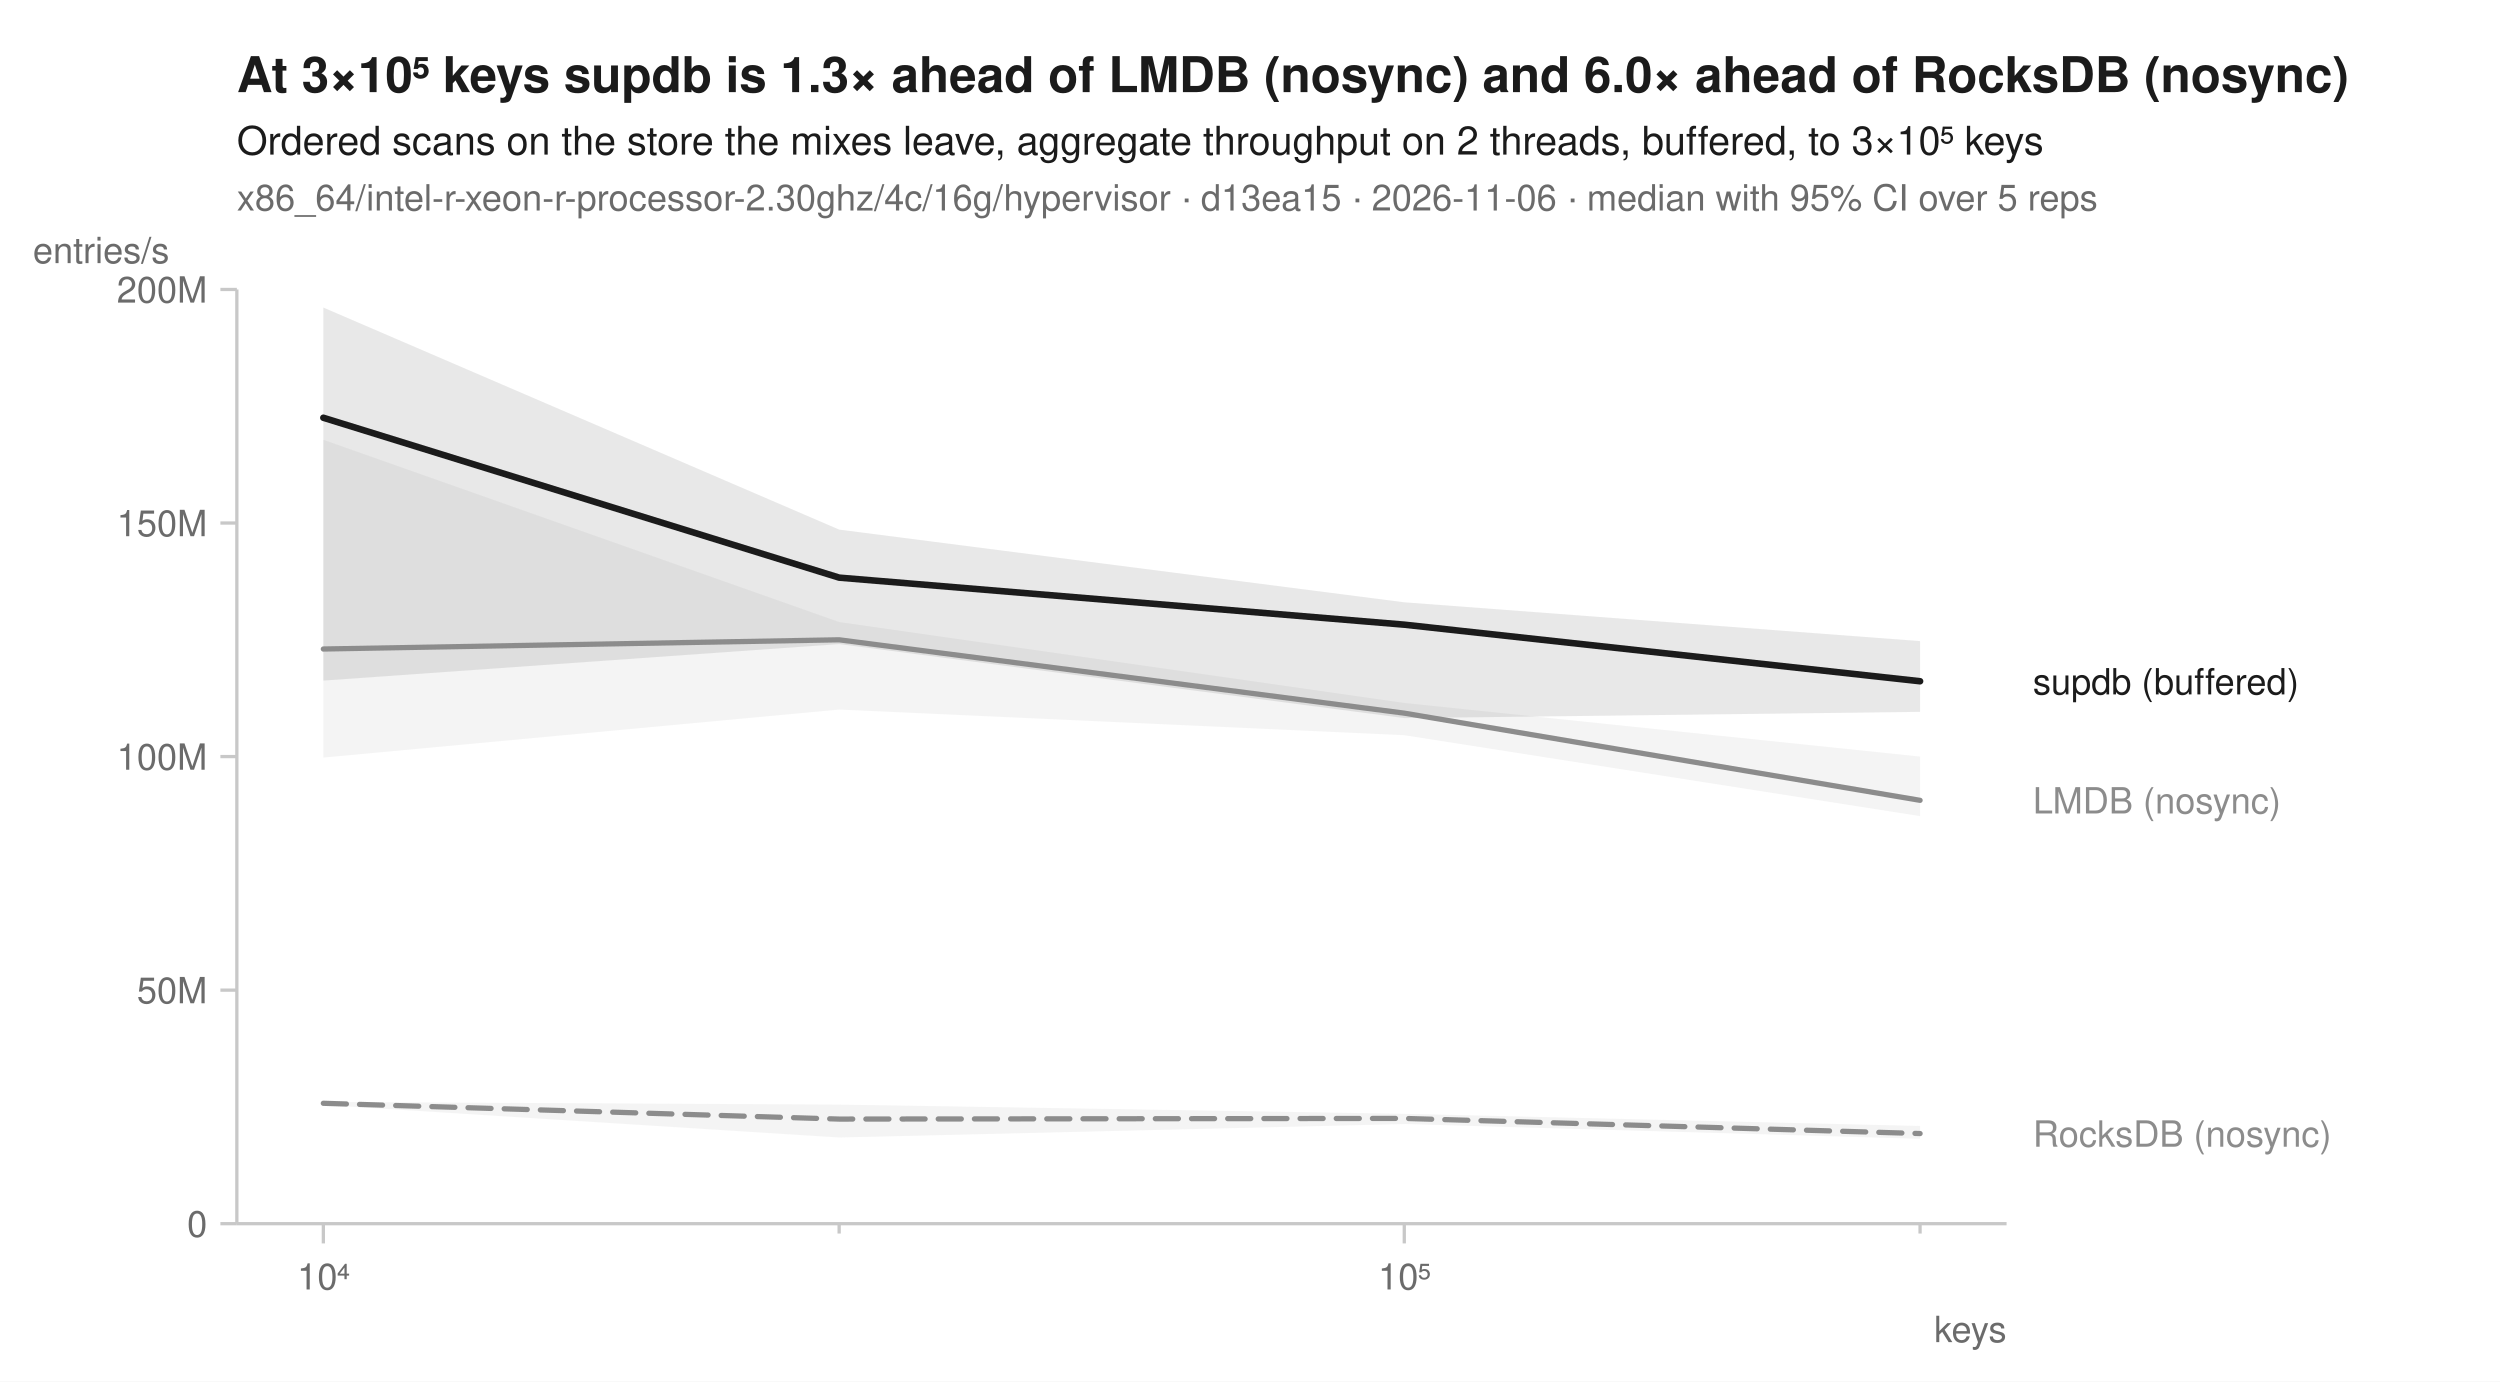
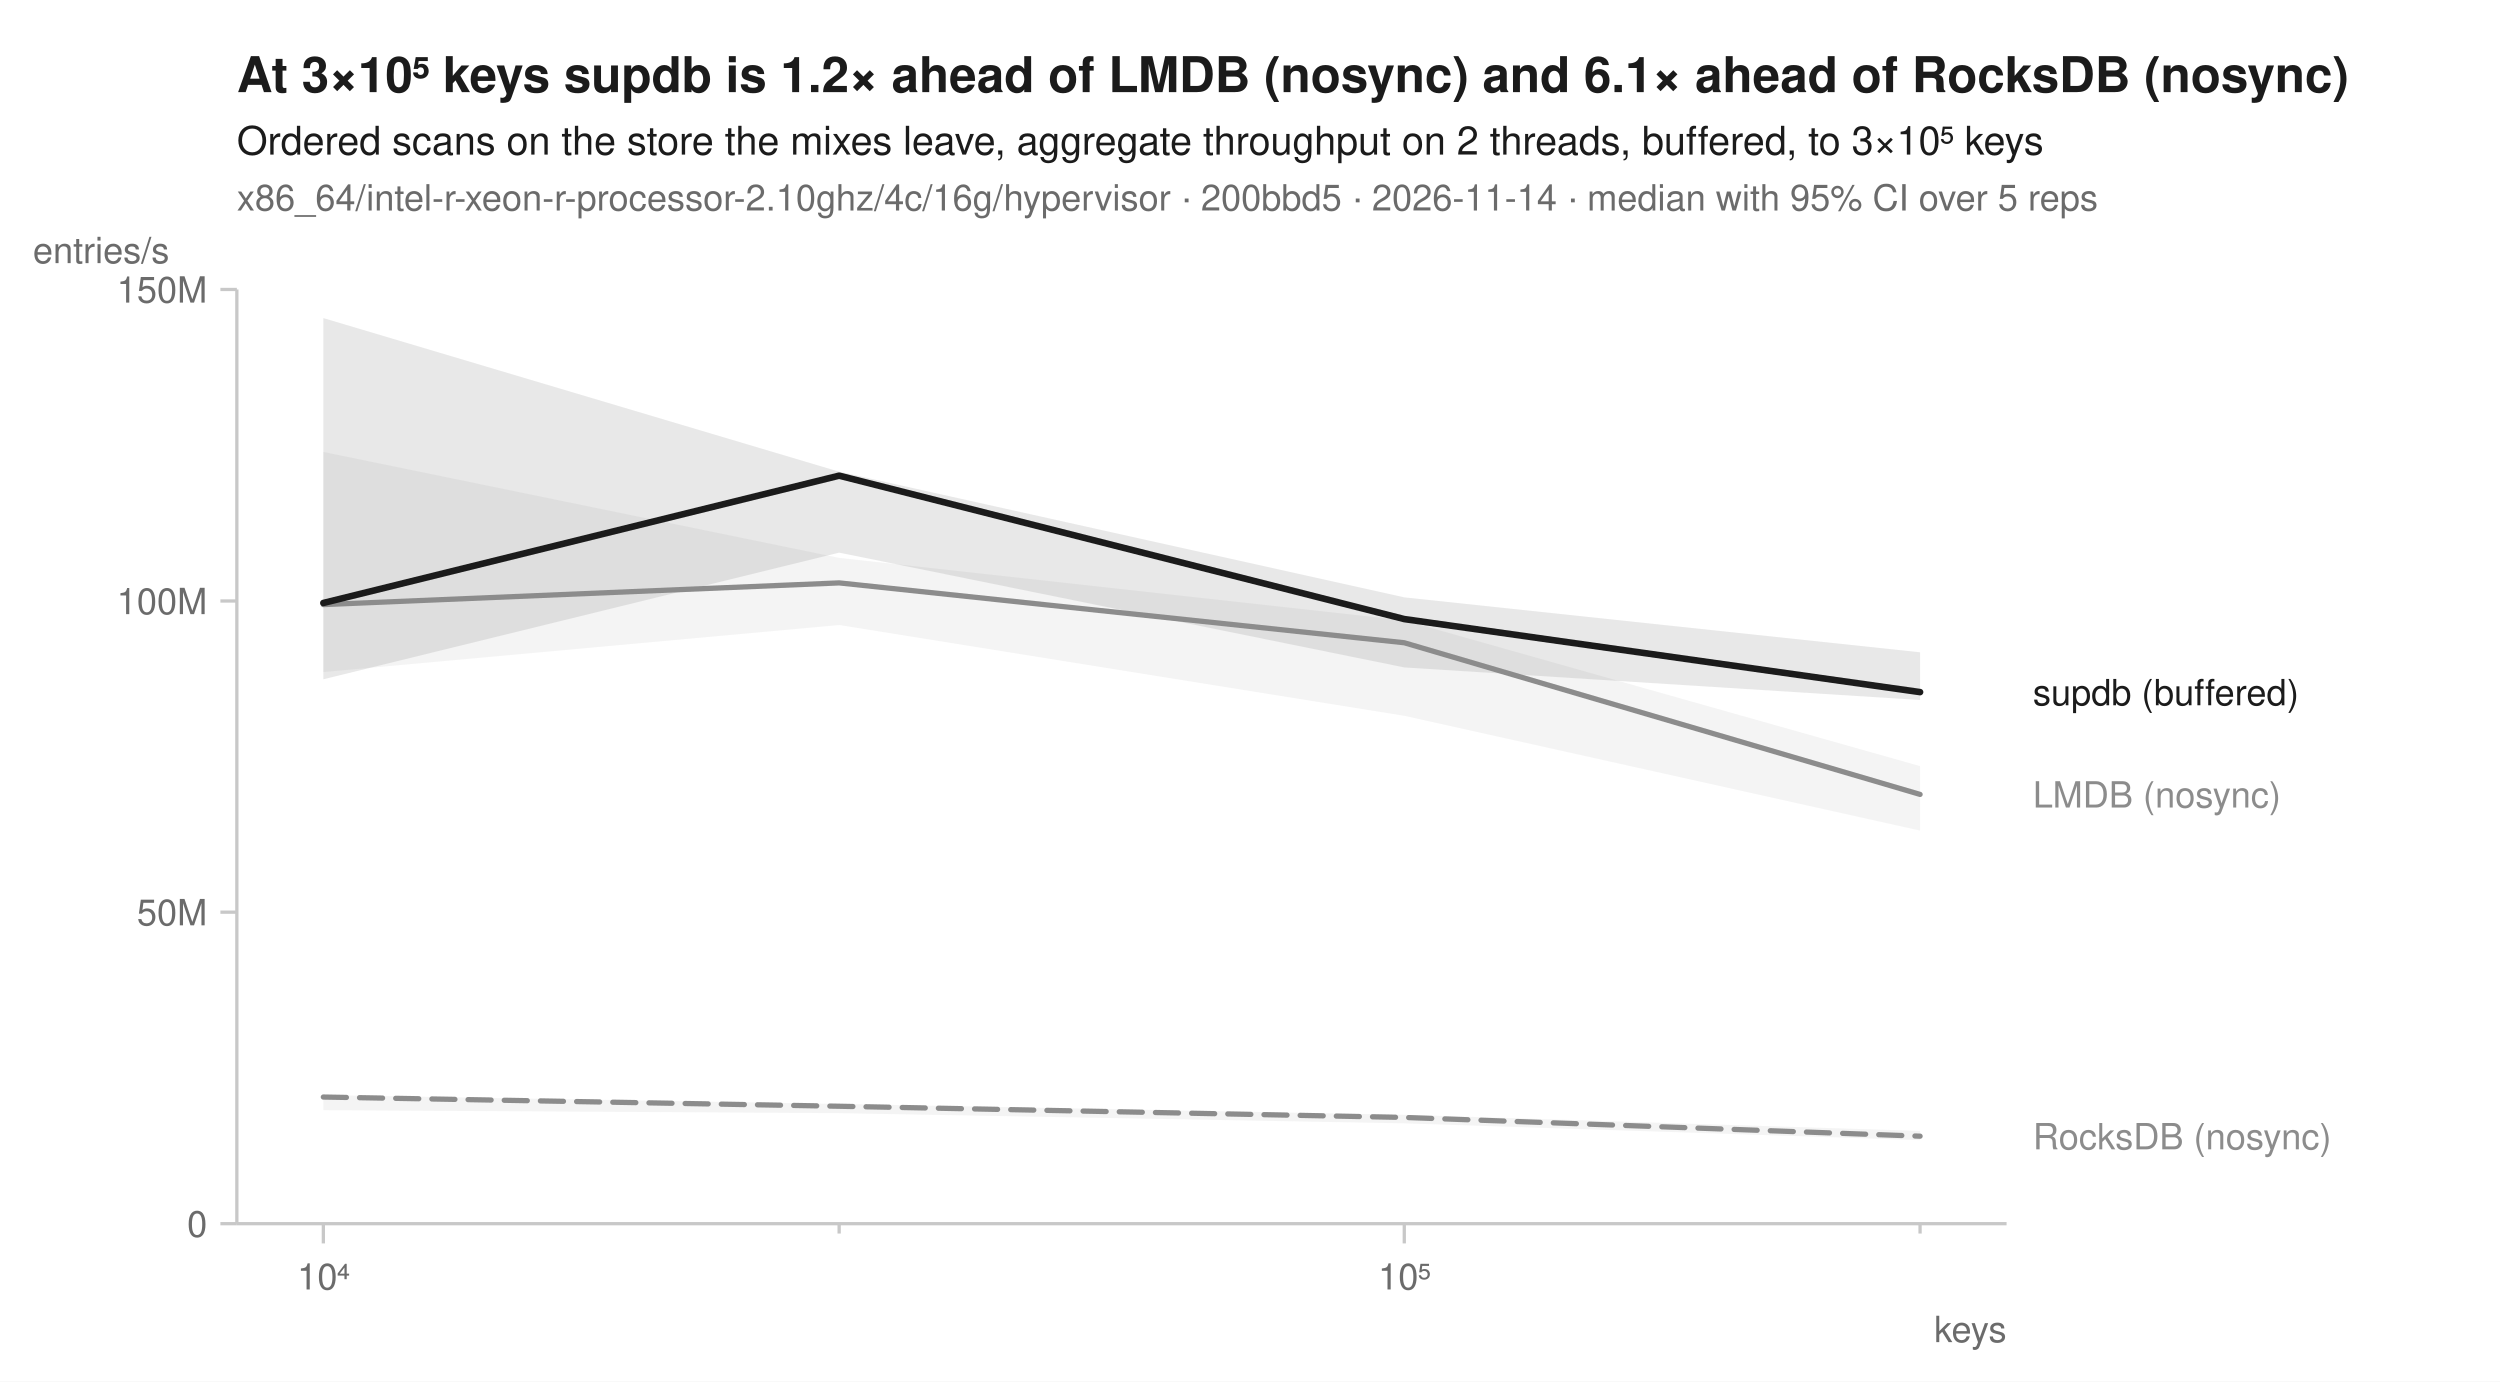
<svg xmlns="http://www.w3.org/2000/svg" width="760" height="420" viewBox="0 0 760 420" font-family="-apple-system, BlinkMacSystemFont, 'Segoe UI', Helvetica, Arial, sans-serif" fill="#1b1b1b">
  <rect width="760" height="420" fill="white" />
-   <text x="72" y="28" font-size="15" font-weight="600">At 3×10⁵ keys supdb is 1.3× ahead of LMDB (nosync) and 6.0× ahead of RocksDB (nosync)</text>
+   <text x="72" y="28" font-size="15" font-weight="600">At 3×10⁵ keys supdb is 1.2× ahead of LMDB (nosync) and 6.1× ahead of RocksDB (nosync)</text>
  <text x="72" y="47" font-size="12">Ordered scans on the store the mixes leave, aggregate throughput on 2 threads, buffered, to 3×10⁵ keys</text>
-   <text x="72" y="64" font-size="11" fill="#6b6b6b">x86_64/intel-r-xeon-r-processor-2.30ghz/4c/16g/hypervisor · d13ea15 · 2026-11-06 · median with 95% CI over 5 reps</text>
+   <text x="72" y="64" font-size="11" fill="#6b6b6b">x86_64/intel-r-xeon-r-processor-2.10ghz/4c/16g/hypervisor · 200bbd5 · 2026-11-14 · median with 95% CI over 5 reps</text>
  <line x1="72" y1="372" x2="610" y2="372" stroke="#c8c8c8" stroke-width="1" />
  <line x1="72" y1="88" x2="72" y2="372" stroke="#c8c8c8" stroke-width="1" />
  <line x1="98.3" y1="372" x2="98.3" y2="378" stroke="#c8c8c8" stroke-width="1" />
  <text x="98.3" y="392" font-size="11" text-anchor="middle" fill="#6b6b6b">10⁴</text>
  <line x1="255.1" y1="372" x2="255.1" y2="375" stroke="#c8c8c8" stroke-width="1" />
  <line x1="426.9" y1="372" x2="426.9" y2="378" stroke="#c8c8c8" stroke-width="1" />
  <text x="426.9" y="392" font-size="11" text-anchor="middle" fill="#6b6b6b">10⁵</text>
  <line x1="583.7" y1="372" x2="583.7" y2="375" stroke="#c8c8c8" stroke-width="1" />
  <text x="610" y="408" font-size="11" text-anchor="end" fill="#6b6b6b">keys</text>
  <line x1="67" y1="372.0" x2="72" y2="372.0" stroke="#c8c8c8" stroke-width="1" />
  <text x="63" y="376.0" font-size="11" text-anchor="end" fill="#6b6b6b">0</text>
-   <line x1="67" y1="301.0" x2="72" y2="301.0" stroke="#c8c8c8" stroke-width="1" />
-   <text x="63" y="305.0" font-size="11" text-anchor="end" fill="#6b6b6b">50M</text>
-   <line x1="67" y1="230.0" x2="72" y2="230.0" stroke="#c8c8c8" stroke-width="1" />
-   <text x="63" y="234.0" font-size="11" text-anchor="end" fill="#6b6b6b">100M</text>
-   <line x1="67" y1="159.0" x2="72" y2="159.0" stroke="#c8c8c8" stroke-width="1" />
-   <text x="63" y="163.0" font-size="11" text-anchor="end" fill="#6b6b6b">150M</text>
+   <line x1="67" y1="277.3" x2="72" y2="277.3" stroke="#c8c8c8" stroke-width="1" />
+   <text x="63" y="281.3" font-size="11" text-anchor="end" fill="#6b6b6b">50M</text>
+   <line x1="67" y1="182.7" x2="72" y2="182.7" stroke="#c8c8c8" stroke-width="1" />
+   <text x="63" y="186.7" font-size="11" text-anchor="end" fill="#6b6b6b">100M</text>
  <line x1="67" y1="88.0" x2="72" y2="88.0" stroke="#c8c8c8" stroke-width="1" />
-   <text x="63" y="92.0" font-size="11" text-anchor="end" fill="#6b6b6b">200M</text>
+   <text x="63" y="92.0" font-size="11" text-anchor="end" fill="#6b6b6b">150M</text>
  <text x="10" y="80" font-size="11" text-anchor="start" fill="#6b6b6b">entries/s</text>
-   <path d="M98.3,335.0 L255.1,335.8 L426.9,338.6 L583.7,342.3 L583.7,346.2 L426.9,341.7 L255.1,345.8 L98.3,335.9 Z" fill="#8c8c8c" fill-opacity="0.10" />
-   <path d="M98.3,133.7 L255.1,189.1 L426.9,213.7 L583.7,230.0 L583.7,248.1 L426.9,223.5 L255.1,215.7 L98.3,230.3 Z" fill="#8c8c8c" fill-opacity="0.10" />
-   <path d="M98.3,93.5 L255.1,161.0 L426.9,183.1 L583.7,194.9 L583.7,216.4 L426.9,218.3 L255.1,195.8 L98.3,206.9 Z" fill="#1b1b1b" fill-opacity="0.10" />
-   <path d="M98.3,335.4 L255.1,340.2 L426.9,340.0 L583.7,344.6 " fill="none" stroke="#8c8c8c" stroke-width="1.6" stroke-linejoin="round" stroke-linecap="round" stroke-dasharray="7,4" />
-   <path d="M98.3,197.3 L255.1,194.5 L426.9,216.8 L583.7,243.3 " fill="none" stroke="#8c8c8c" stroke-width="1.6" stroke-linejoin="round" stroke-linecap="round" />
-   <path d="M98.3,127.0 L255.1,175.6 L426.9,189.9 L583.7,207.1 " fill="none" stroke="#1b1b1b" stroke-width="2" stroke-linejoin="round" stroke-linecap="round" />
-   <text x="618.0" y="211.1" font-size="11" fill="#1b1b1b">supdb (buffered)</text>
-   <text x="618.0" y="247.3" font-size="11" fill="#8c8c8c">LMDB (nosync)</text>
-   <text x="618.0" y="348.6" font-size="11" fill="#8c8c8c">RocksDB (nosync)</text>
+   <path d="M98.3,332.9 L255.1,335.6 L426.9,338.9 L583.7,343.8 L583.7,346.6 L426.9,341.5 L255.1,338.4 L98.3,337.5 Z" fill="#8c8c8c" fill-opacity="0.10" />
+   <path d="M98.3,137.4 L255.1,169.6 L426.9,188.6 L583.7,232.9 L583.7,252.5 L426.9,217.6 L255.1,190.0 L98.3,204.3 Z" fill="#8c8c8c" fill-opacity="0.10" />
+   <path d="M98.3,96.7 L255.1,143.4 L426.9,181.6 L583.7,198.3 L583.7,212.8 L426.9,202.9 L255.1,168.0 L98.3,206.5 Z" fill="#1b1b1b" fill-opacity="0.10" />
+   <path d="M98.3,333.5 L255.1,336.3 L426.9,339.7 L583.7,345.4 " fill="none" stroke="#8c8c8c" stroke-width="1.6" stroke-linejoin="round" stroke-linecap="round" stroke-dasharray="7,4" />
+   <path d="M98.3,183.8 L255.1,177.2 L426.9,195.4 L583.7,241.5 " fill="none" stroke="#8c8c8c" stroke-width="1.6" stroke-linejoin="round" stroke-linecap="round" />
+   <path d="M98.3,183.3 L255.1,144.6 L426.9,188.2 L583.7,210.4 " fill="none" stroke="#1b1b1b" stroke-width="2" stroke-linejoin="round" stroke-linecap="round" />
+   <text x="618.0" y="214.4" font-size="11" fill="#1b1b1b">supdb (buffered)</text>
+   <text x="618.0" y="245.5" font-size="11" fill="#8c8c8c">LMDB (nosync)</text>
+   <text x="618.0" y="349.4" font-size="11" fill="#8c8c8c">RocksDB (nosync)</text>
</svg>
